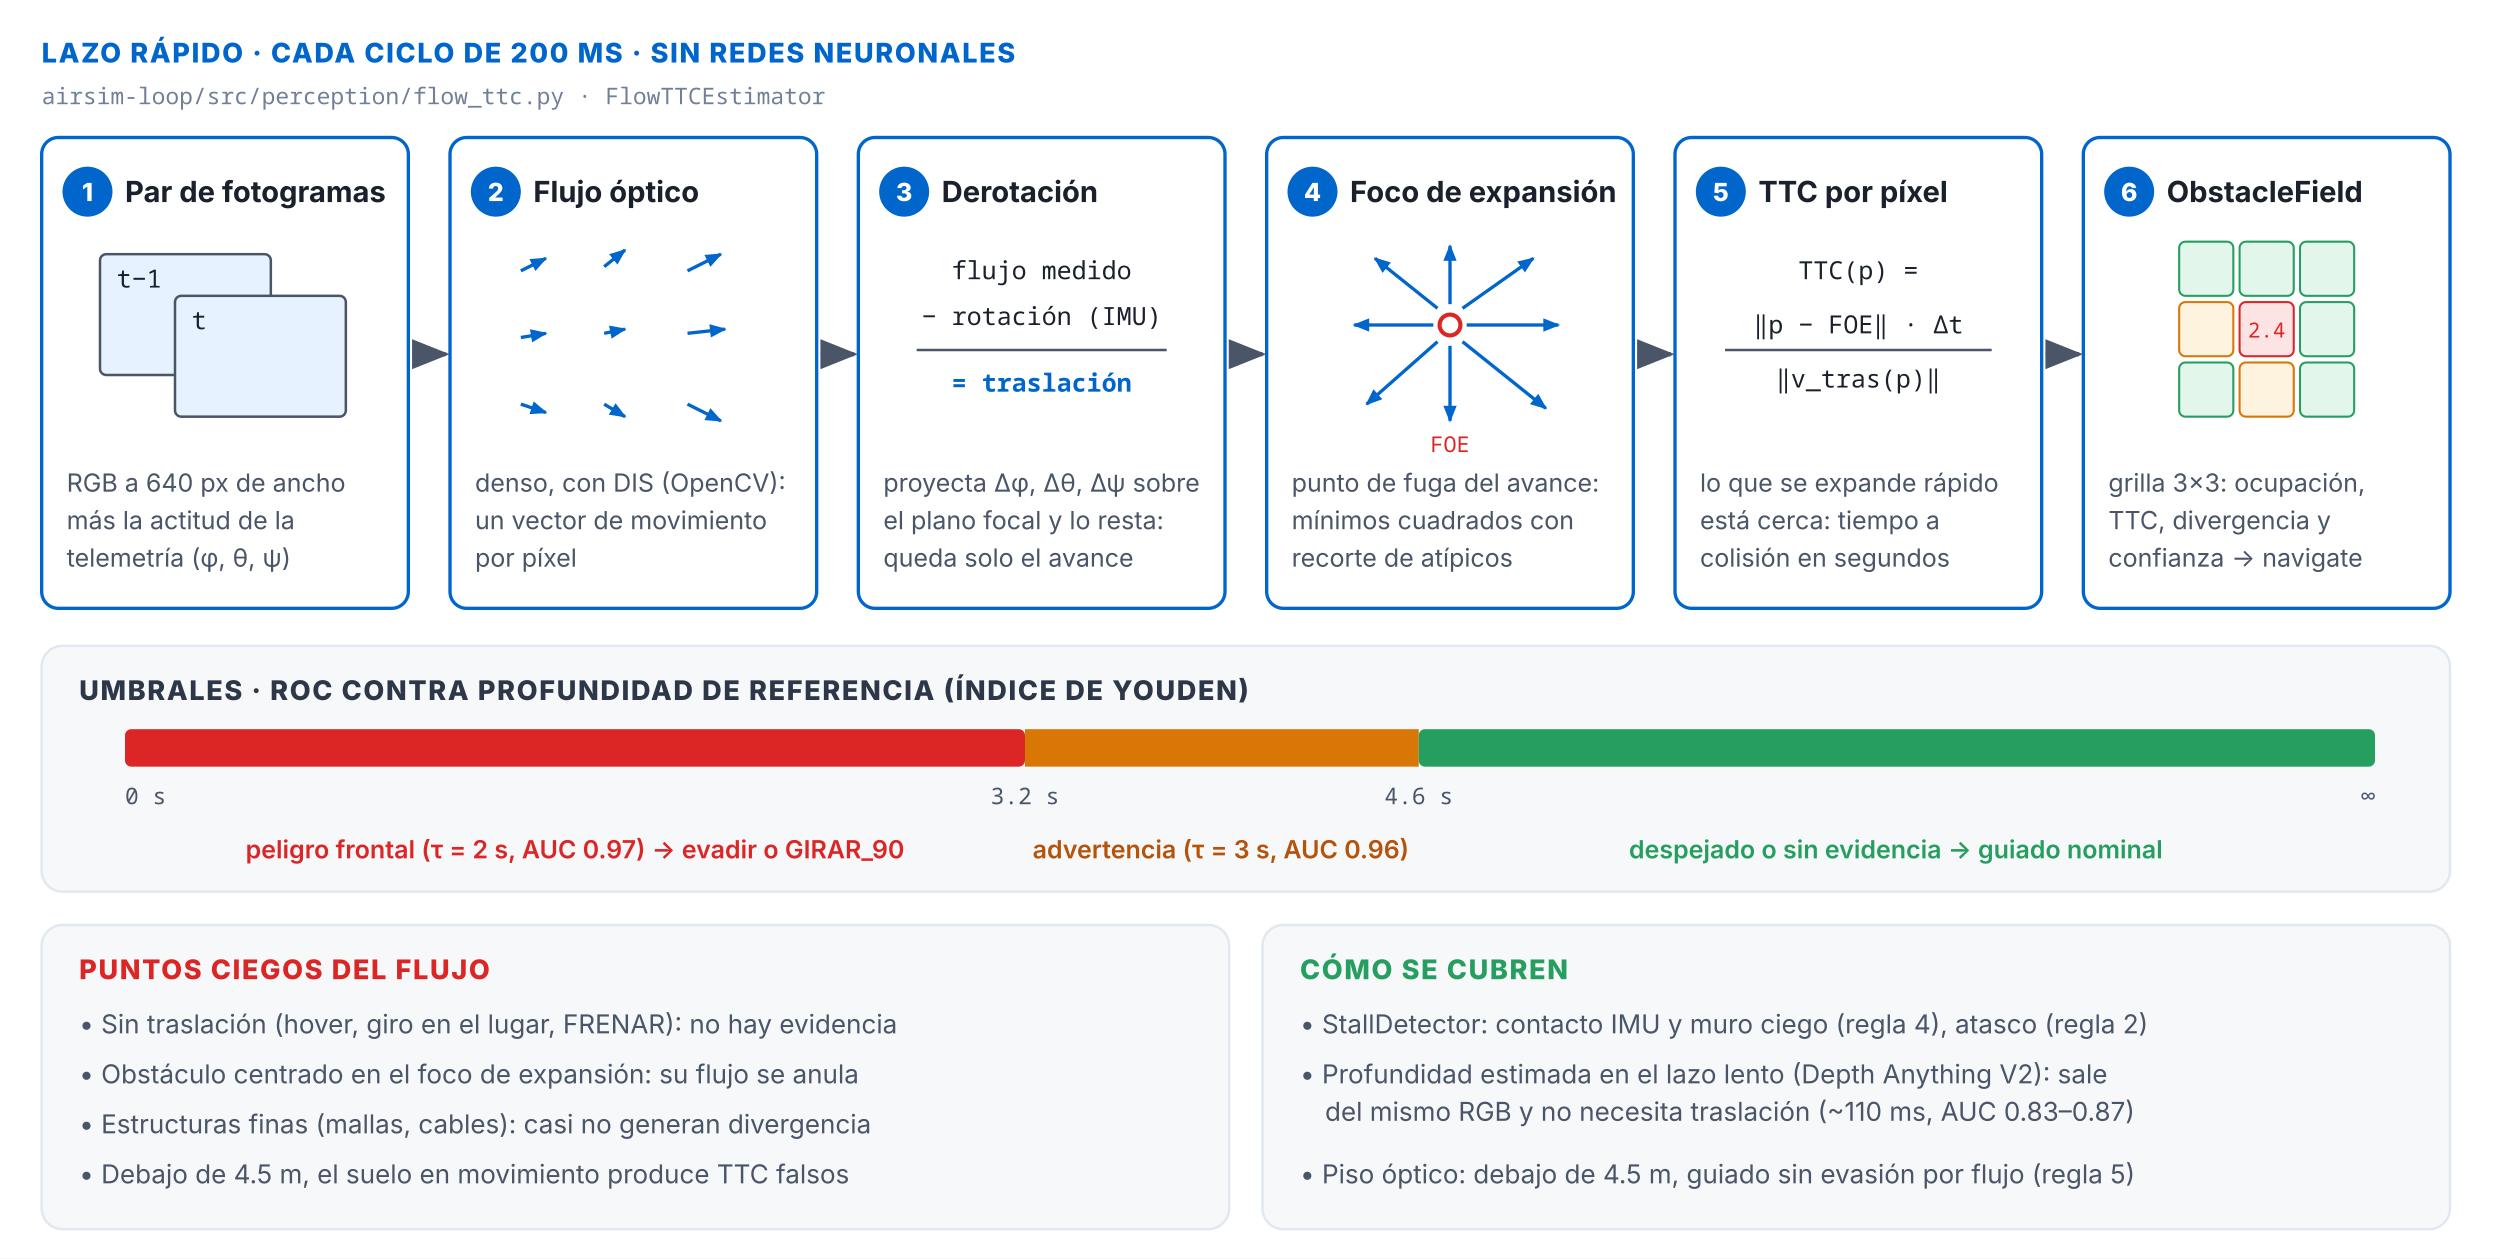
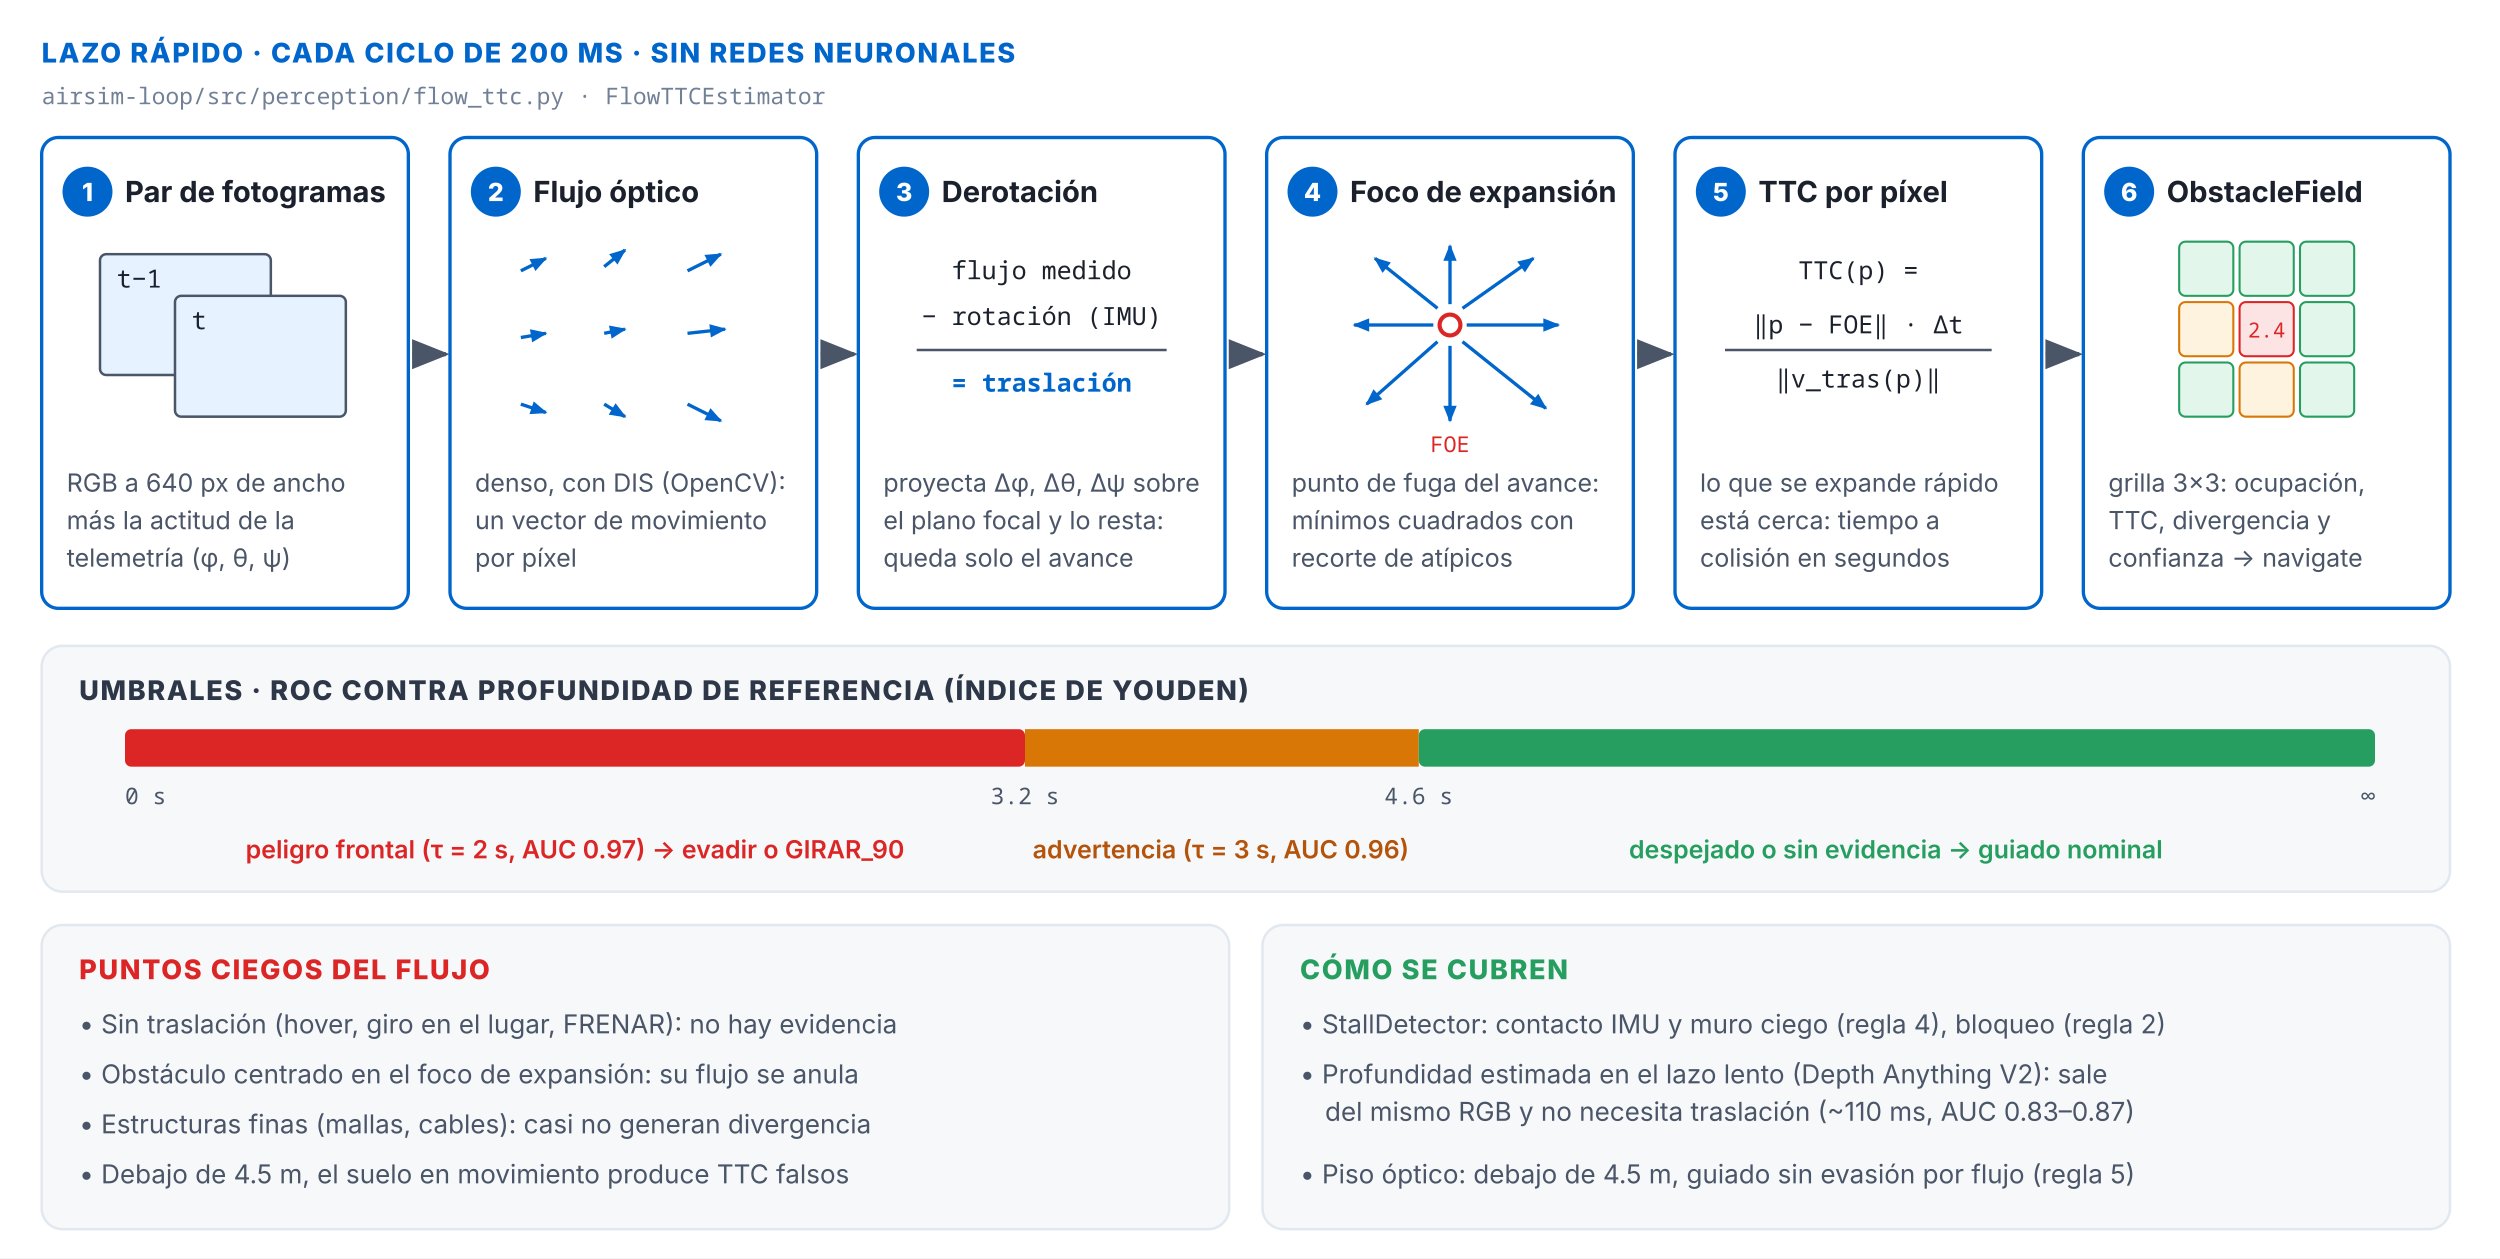
<svg xmlns="http://www.w3.org/2000/svg" viewBox="0 0 1200 604" width="1200" height="604" font-family="Inter, 'Segoe UI', sans-serif">
  <style>
    .bg   { fill: #FFFFFF; }
    .col  { fill: #F6F8FA; stroke: #E2E8F0; stroke-width: 1.2; }
    .card { fill: #FFFFFF; stroke: #0066CC; stroke-width: 1.6; }
    .frame { fill: #E6F2FF; stroke: #4A5568; stroke-width: 1.2; }
    .head { font-size: 13px; font-weight: 800; letter-spacing: .06em; }
    .t-acc { fill: #0066CC; } .t-crit { fill: #DC2626; } .t-safe { fill: #259E5F; } .t-ink { fill: #2D3748; }
    .sub  { font-family: 'Noto Sans Mono', ui-monospace, monospace; font-size: 11px; fill: #718096; }
    .ttl  { font-size: 14px; font-weight: 700; fill: #1A202C; }
    .txt  { font-size: 12px; fill: #4A5568; }
    .bul  { font-size: 12.5px; fill: #4A5568; }
    .mono { font-family: 'Noto Sans Mono', ui-monospace, monospace; font-size: 12px; fill: #1A202C; }
    .badge { fill: #0066CC; } .badge-t { font-size: 12px; font-weight: 800; fill: #FFFFFF; }
    .vec  { stroke: #0066CC; stroke-width: 1.6; fill: none; }
    .vec2 { stroke: #718096; stroke-width: 1.4; fill: none; }
    .arrow { fill: none; stroke: #4A5568; stroke-width: 2; }
    .tick { font-family: 'Noto Sans Mono', ui-monospace, monospace; font-size: 11px; fill: #4A5568; }
    .cap  { font-size: 12px; font-weight: 600; }
  </style>
  <defs>
    <marker id="ah" viewBox="0 0 10 8" refX="9" refY="4" markerWidth="9" markerHeight="8" orient="auto">
      <polygon points="0 0, 10 4, 0 8" fill="#4A5568" />
    </marker>
    <marker id="av" viewBox="0 0 10 8" refX="9" refY="4" markerWidth="5" markerHeight="5" orient="auto">
      <polygon points="0 0, 10 4, 0 8" fill="#0066CC" />
    </marker>
    <marker id="ag" viewBox="0 0 10 8" refX="9" refY="4" markerWidth="5" markerHeight="5" orient="auto">
      <polygon points="0 0, 10 4, 0 8" fill="#718096" />
    </marker>
  </defs>
  <rect class="bg" x="0" y="0" width="1200" height="604" />
  <text class="head t-acc" x="20" y="30">LAZO RÁPIDO · CADA CICLO DE 200 MS · SIN REDES NEURONALES</text>
  <text class="sub" x="20" y="50">airsim-loop/src/perception/flow_ttc.py · FlowTTCEstimator</text>
  <rect class="card" x="20" y="66" width="176" height="226" rx="8" />
  <circle class="badge" cx="42" cy="92" r="12" />
  <text class="badge-t" x="42" y="96.5" text-anchor="middle">1</text>
  <text class="ttl" x="60" y="97">Par de fotogramas</text>
  <rect class="frame" x="48" y="122" width="82" height="58" rx="3" />
  <rect class="frame" x="84" y="142" width="82" height="58" rx="3" />
  <text class="mono" x="56" y="138">t−1</text>
  <text class="mono" x="92" y="158">t</text>
  <text class="txt" x="32" y="236">RGB a 640 px de ancho</text>
  <text class="txt" x="32" y="254">más la actitud de la</text>
  <text class="txt" x="32" y="272">telemetría (φ, θ, ψ)</text>
  <line class="arrow" x1="198" y1="170" x2="214" y2="170" marker-end="url(#ah)" />
  <rect class="card" x="216" y="66" width="176" height="226" rx="8" />
  <circle class="badge" cx="238" cy="92" r="12" />
  <text class="badge-t" x="238" y="96.5" text-anchor="middle">2</text>
  <text class="ttl" x="256" y="97">Flujo óptico</text>
  <g>
    <line class="vec" x1="250" y1="130" x2="262" y2="124" marker-end="url(#av)" />
    <line class="vec" x1="290" y1="128" x2="300" y2="120" marker-end="url(#av)" />
    <line class="vec" x1="330" y1="130" x2="346" y2="122" marker-end="url(#av)" />
    <line class="vec" x1="250" y1="162" x2="262" y2="160" marker-end="url(#av)" />
    <line class="vec" x1="290" y1="160" x2="300" y2="158" marker-end="url(#av)" />
    <line class="vec" x1="330" y1="160" x2="348" y2="158" marker-end="url(#av)" />
    <line class="vec" x1="250" y1="194" x2="262" y2="198" marker-end="url(#av)" />
    <line class="vec" x1="290" y1="194" x2="300" y2="200" marker-end="url(#av)" />
    <line class="vec" x1="330" y1="194" x2="346" y2="202" marker-end="url(#av)" />
  </g>
  <text class="txt" x="228" y="236">denso, con DIS (OpenCV):</text>
  <text class="txt" x="228" y="254">un vector de movimiento</text>
  <text class="txt" x="228" y="272">por píxel</text>
  <line class="arrow" x1="394" y1="170" x2="410" y2="170" marker-end="url(#ah)" />
  <rect class="card" x="412" y="66" width="176" height="226" rx="8" />
  <circle class="badge" cx="434" cy="92" r="12" />
  <text class="badge-t" x="434" y="96.5" text-anchor="middle">3</text>
  <text class="ttl" x="452" y="97">Derotación</text>
  <text class="mono" x="500" y="134" text-anchor="middle">flujo medido</text>
  <text class="mono" x="500" y="156" text-anchor="middle">− rotación (IMU)</text>
  <line x1="440" y1="168" x2="560" y2="168" stroke="#4A5568" stroke-width="1.2" />
  <text class="mono" x="500" y="188" text-anchor="middle" style="font-weight:700;fill:#0066CC">= traslación</text>
  <text class="txt" x="424" y="236">proyecta Δφ, Δθ, Δψ sobre</text>
  <text class="txt" x="424" y="254">el plano focal y lo resta:</text>
  <text class="txt" x="424" y="272">queda solo el avance</text>
  <line class="arrow" x1="590" y1="170" x2="606" y2="170" marker-end="url(#ah)" />
  <rect class="card" x="608" y="66" width="176" height="226" rx="8" />
  <circle class="badge" cx="630" cy="92" r="12" />
  <text class="badge-t" x="630" y="96.5" text-anchor="middle">4</text>
  <text class="ttl" x="648" y="97">Foco de expansión</text>
  <g>
    <line class="vec" x1="690" y1="148" x2="660" y2="124" marker-end="url(#av)" />
    <line class="vec" x1="696" y1="146" x2="696" y2="118" marker-end="url(#av)" />
    <line class="vec" x1="702" y1="148" x2="736" y2="124" marker-end="url(#av)" />
    <line class="vec" x1="688" y1="156" x2="650" y2="156" marker-end="url(#av)" />
    <line class="vec" x1="704" y1="156" x2="748" y2="156" marker-end="url(#av)" />
    <line class="vec" x1="690" y1="164" x2="656" y2="194" marker-end="url(#av)" />
    <line class="vec" x1="696" y1="166" x2="696" y2="202" marker-end="url(#av)" />
    <line class="vec" x1="702" y1="164" x2="742" y2="196" marker-end="url(#av)" />
    <circle cx="696" cy="156" r="5" fill="none" stroke="#DC2626" stroke-width="2" />
    <text class="mono" x="696" y="217" text-anchor="middle" style="fill:#DC2626;font-size:10.5px">FOE</text>
  </g>
  <text class="txt" x="620" y="236">punto de fuga del avance:</text>
  <text class="txt" x="620" y="254">mínimos cuadrados con</text>
  <text class="txt" x="620" y="272">recorte de atípicos</text>
  <line class="arrow" x1="786" y1="170" x2="802" y2="170" marker-end="url(#ah)" />
  <rect class="card" x="804" y="66" width="176" height="226" rx="8" />
  <circle class="badge" cx="826" cy="92" r="12" />
  <text class="badge-t" x="826" y="96.5" text-anchor="middle">5</text>
  <text class="ttl" x="844" y="97">TTC por píxel</text>
  <text class="mono" x="892" y="134" text-anchor="middle">TTC(p) =</text>
  <text class="mono" x="892" y="160" text-anchor="middle">‖p − FOE‖ · Δt</text>
  <line x1="828" y1="168" x2="956" y2="168" stroke="#4A5568" stroke-width="1.2" />
  <text class="mono" x="892" y="186" text-anchor="middle">‖v_tras(p)‖</text>
  <text class="txt" x="816" y="236">lo que se expande rápido</text>
  <text class="txt" x="816" y="254">está cerca: tiempo a</text>
  <text class="txt" x="816" y="272">colisión en segundos</text>
  <line class="arrow" x1="982" y1="170" x2="998" y2="170" marker-end="url(#ah)" />
  <rect class="card" x="1000" y="66" width="176" height="226" rx="8" />
  <circle class="badge" cx="1022" cy="92" r="12" />
  <text class="badge-t" x="1022" y="96.5" text-anchor="middle">6</text>
  <text class="ttl" x="1040" y="97">ObstacleField</text>
  <g>
    <rect x="1046" y="116" width="26" height="26" rx="3" fill="#E3F6EC" stroke="#259E5F" />
    <rect x="1075" y="116" width="26" height="26" rx="3" fill="#E3F6EC" stroke="#259E5F" />
    <rect x="1104" y="116" width="26" height="26" rx="3" fill="#E3F6EC" stroke="#259E5F" />
    <rect x="1046" y="145" width="26" height="26" rx="3" fill="#FDF3DF" stroke="#D97706" />
    <rect x="1075" y="145" width="26" height="26" rx="3" fill="#FDE4E4" stroke="#DC2626" />
    <rect x="1104" y="145" width="26" height="26" rx="3" fill="#E3F6EC" stroke="#259E5F" />
    <rect x="1046" y="174" width="26" height="26" rx="3" fill="#E3F6EC" stroke="#259E5F" />
    <rect x="1075" y="174" width="26" height="26" rx="3" fill="#FDF3DF" stroke="#D97706" />
    <rect x="1104" y="174" width="26" height="26" rx="3" fill="#E3F6EC" stroke="#259E5F" />
    <text class="mono" x="1088" y="162" text-anchor="middle" style="font-size:10px;fill:#DC2626">2.4</text>
  </g>
  <text class="txt" x="1012" y="236">grilla 3×3: ocupación,</text>
  <text class="txt" x="1012" y="254">TTC, divergencia y</text>
  <text class="txt" x="1012" y="272">confianza → navigate</text>
  <rect class="col" x="20" y="310" width="1156" height="118" rx="10" />
  <text class="head t-ink" x="38" y="336">UMBRALES · ROC CONTRA PROFUNDIDAD DE REFERENCIA (ÍNDICE DE YOUDEN)</text>
  <rect x="60" y="350" width="432" height="18" fill="#DC2626" rx="3" />
  <rect x="492" y="350" width="189" height="18" fill="#D97706" />
  <rect x="681" y="350" width="459" height="18" fill="#259E5F" rx="3" />
  <text class="tick" x="60" y="386">0 s</text>
  <text class="tick" x="492" y="386" text-anchor="middle">3.2 s</text>
  <text class="tick" x="681" y="386" text-anchor="middle">4.6 s</text>
  <text class="tick" x="1140" y="386" text-anchor="end">∞</text>
  <text class="cap t-crit" x="276" y="412" text-anchor="middle">peligro frontal (τ = 2 s, AUC 0.97) → evadir o GIRAR_90</text>
  <text class="cap" x="586" y="412" text-anchor="middle" style="fill:#B45309">advertencia (τ = 3 s, AUC 0.96)</text>
  <text class="cap t-safe" x="910" y="412" text-anchor="middle">despejado o sin evidencia → guiado nominal</text>
  <rect class="col" x="20" y="444" width="570" height="146" rx="10" />
  <text class="head t-crit" x="38" y="470">PUNTOS CIEGOS DEL FLUJO</text>
  <text class="bul" x="38" y="496">• Sin traslación (hover, giro en el lugar, FRENAR): no hay evidencia</text>
  <text class="bul" x="38" y="520">• Obstáculo centrado en el foco de expansión: su flujo se anula</text>
  <text class="bul" x="38" y="544">• Estructuras finas (mallas, cables): casi no generan divergencia</text>
  <text class="bul" x="38" y="568">• Debajo de 4.5 m, el suelo en movimiento produce TTC falsos</text>
  <rect class="col" x="606" y="444" width="570" height="146" rx="10" />
  <text class="head t-safe" x="624" y="470">CÓMO SE CUBREN</text>
-   <text class="bul" x="624" y="496">• StallDetector: contacto IMU y muro ciego (regla 4), atasco (regla 2)</text>
+   <text class="bul" x="624" y="496">• StallDetector: contacto IMU y muro ciego (regla 4), bloqueo (regla 2)</text>
  <text class="bul" x="624" y="520">• Profundidad estimada en el lazo lento (Depth Anything V2): sale</text>
  <text class="bul" x="636" y="538">del mismo RGB y no necesita traslación (~110 ms, AUC 0.83–0.87)</text>
  <text class="bul" x="624" y="568">• Piso óptico: debajo de 4.5 m, guiado sin evasión por flujo (regla 5)</text>
</svg>
